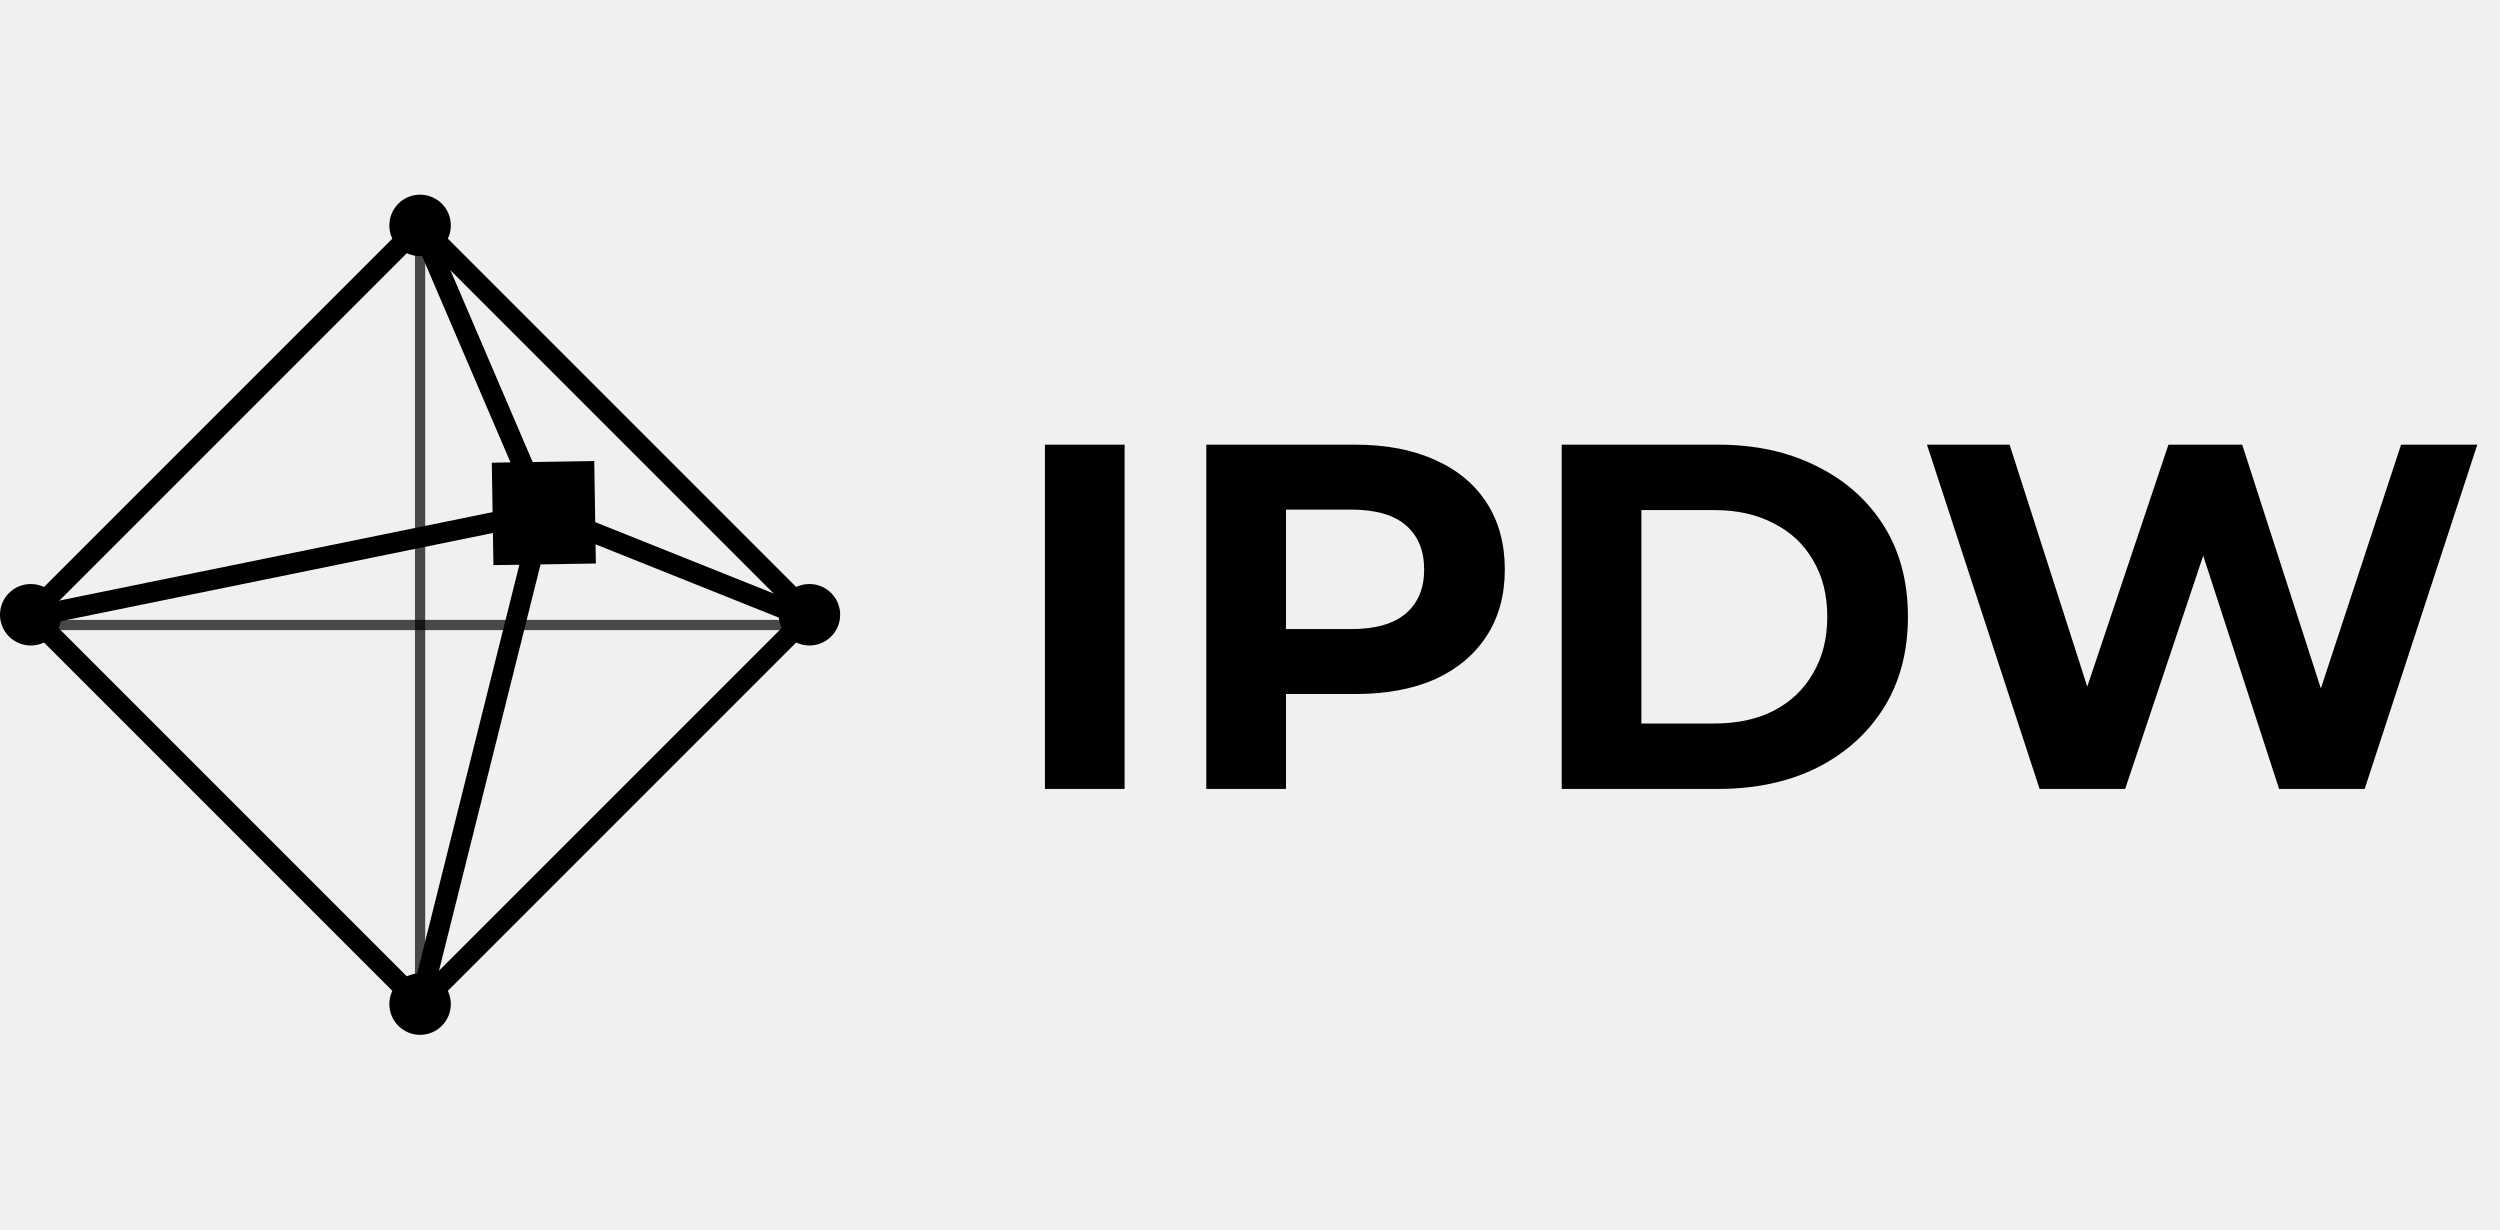
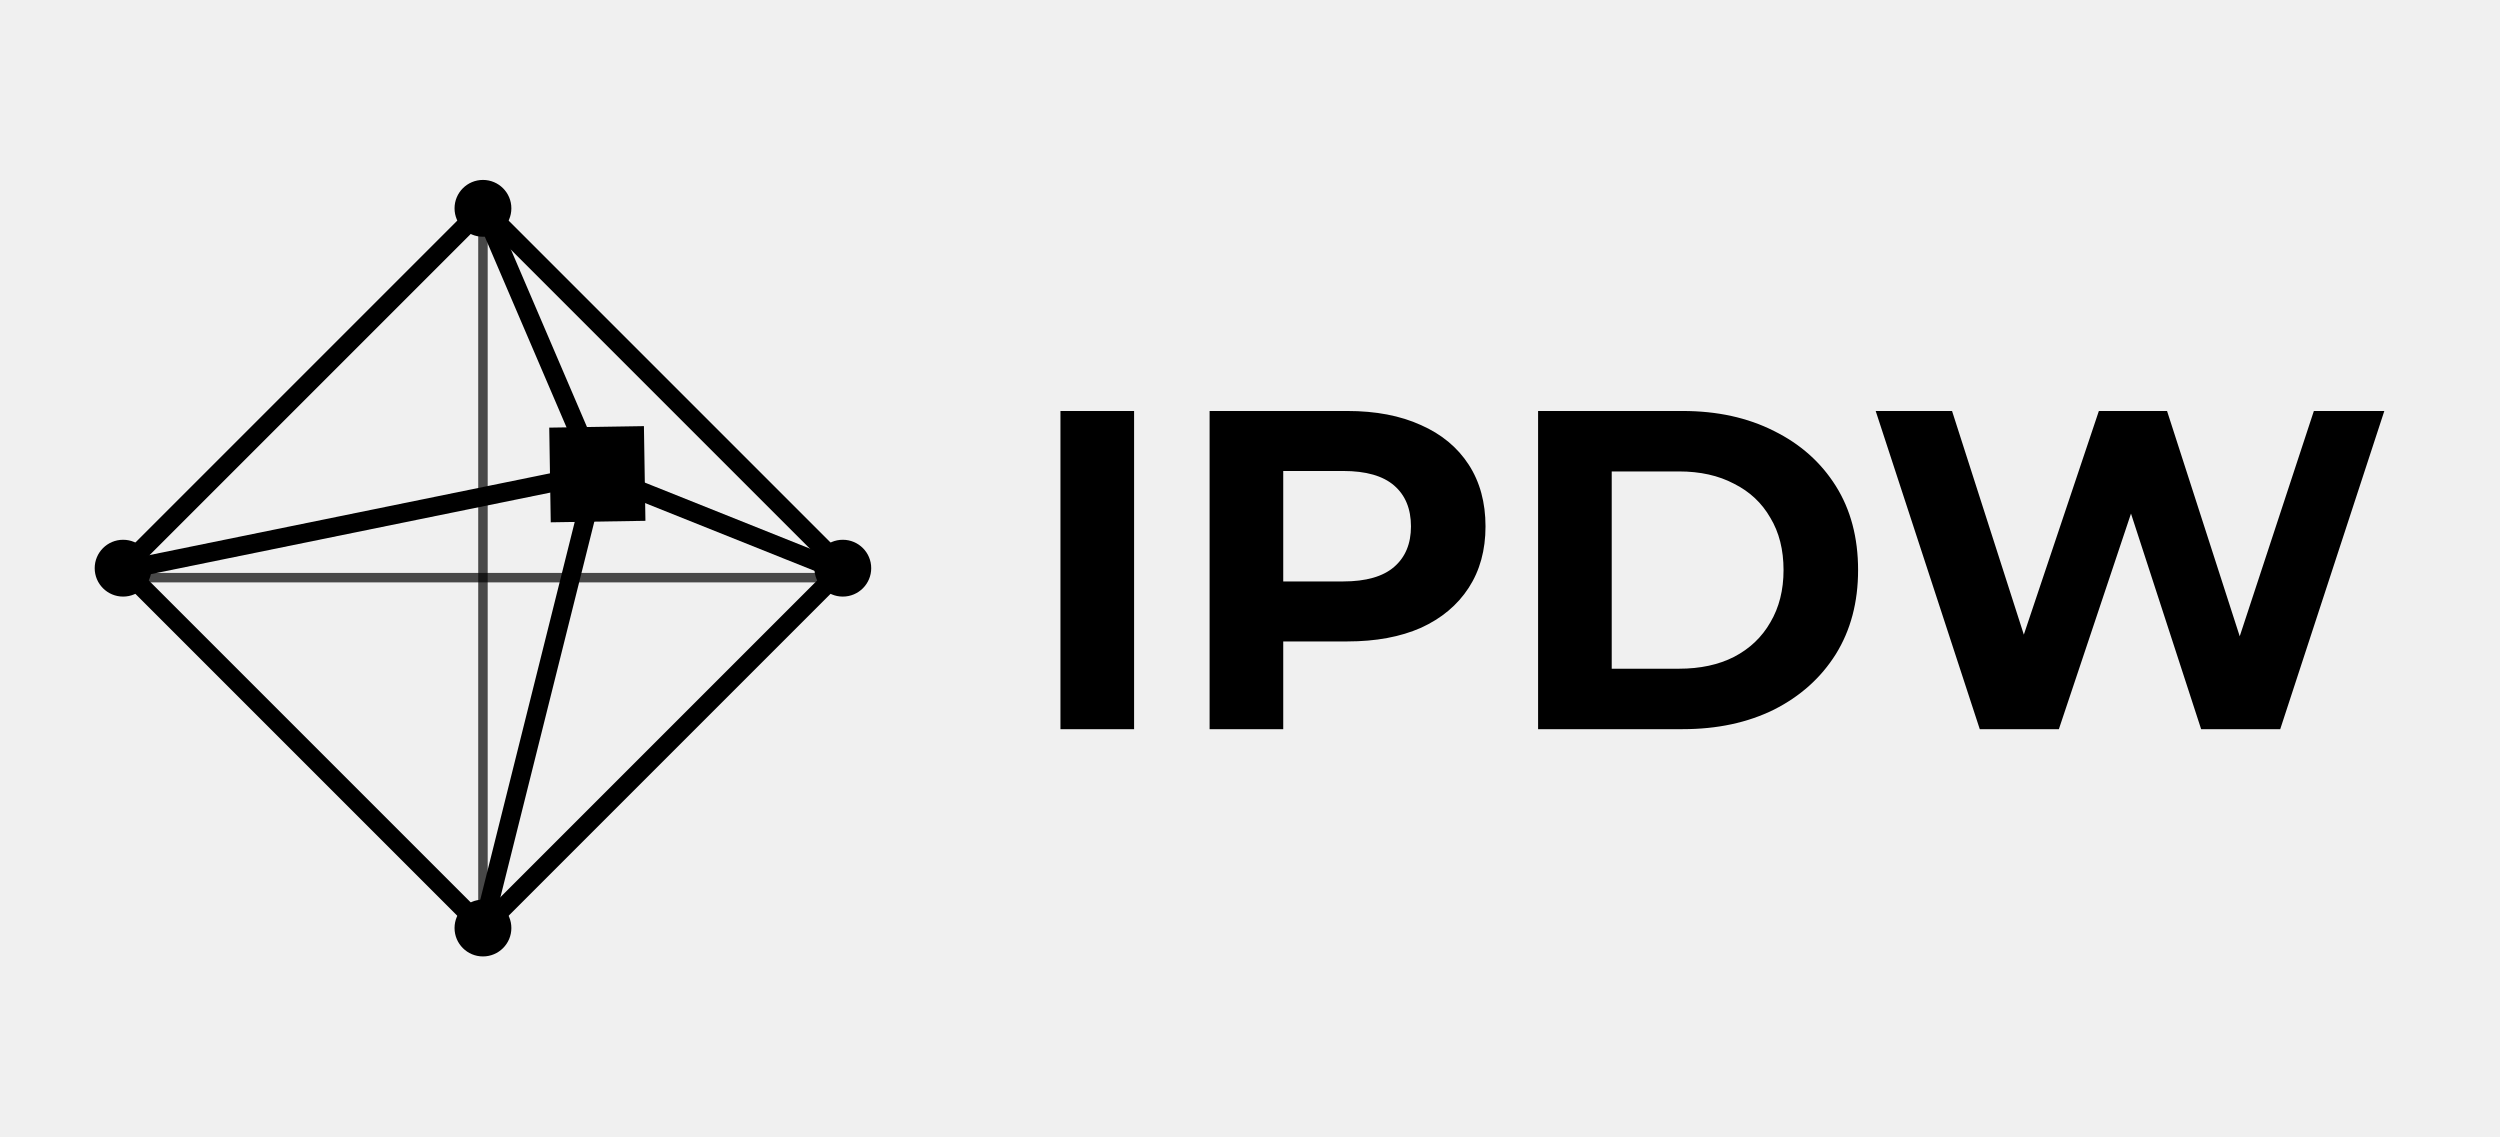
- <svg xmlns="http://www.w3.org/2000/svg" width="122" height="60" viewBox="0 0 122 60" fill="none">
-   <style>
-         .white-black-fill { fill: #000000; }
-         .white-black-stroke { stroke: #000000; }
-         @media (prefers-color-scheme: dark) {
-         .white-black-fill { fill: #ffffff; }
-         .white-black-stroke { stroke: #ffffff; }
-         }
-     </style>
-   <path d="M20.5 49V11" class="white-black-stroke" stroke-opacity="0.7" stroke-width="0.5" />
-   <path d="M2 30.5H39.5" class="white-black-stroke" stroke-opacity="0.7" stroke-width="0.5" />
-   <path d="M20.5 11L1.5 30L20.5 49L39.5 30L20.5 11Z" class="white-black-stroke" />
-   <path d="M2 30L26.5 25M26.5 25L20.5 11M26.5 25L20.5 49M26.5 25L39 30" class="white-black-stroke" />
-   <circle cx="20.5" cy="11" r="1.5" class="white-black-fill" />
-   <circle cx="1.5" cy="30" r="1.5" class="white-black-fill" />
-   <circle cx="20.5" cy="49" r="1.5" class="white-black-fill" />
-   <circle cx="39.5" cy="30" r="1.5" class="white-black-fill" />
-   <rect x="24" y="22.579" width="5" height="5" transform="rotate(-0.909018 24 22.5791)" class="white-black-fill" />
-   <path d="M50.992 38.5V21.7H54.88V38.5H50.992ZM58.867 38.5V21.7H66.139C67.643 21.7 68.939 21.948 70.027 22.444C71.115 22.924 71.955 23.62 72.547 24.532C73.139 25.444 73.435 26.532 73.435 27.796C73.435 29.044 73.139 30.124 72.547 31.036C71.955 31.948 71.115 32.652 70.027 33.148C68.939 33.628 67.643 33.868 66.139 33.868H61.027L62.755 32.116V38.5H58.867ZM62.755 32.548L61.027 30.7H65.923C67.123 30.7 68.019 30.444 68.611 29.932C69.203 29.42 69.499 28.708 69.499 27.796C69.499 26.868 69.203 26.148 68.611 25.636C68.019 25.124 67.123 24.868 65.923 24.868H61.027L62.755 23.02V32.548ZM76.211 38.5V21.7H83.843C85.667 21.7 87.275 22.052 88.667 22.756C90.059 23.444 91.147 24.412 91.931 25.66C92.715 26.908 93.107 28.388 93.107 30.1C93.107 31.796 92.715 33.276 91.931 34.54C91.147 35.788 90.059 36.764 88.667 37.468C87.275 38.156 85.667 38.5 83.843 38.5H76.211ZM80.099 35.308H83.651C84.771 35.308 85.739 35.1 86.555 34.684C87.387 34.252 88.027 33.644 88.475 32.86C88.939 32.076 89.171 31.156 89.171 30.1C89.171 29.028 88.939 28.108 88.475 27.34C88.027 26.556 87.387 25.956 86.555 25.54C85.739 25.108 84.771 24.892 83.651 24.892H80.099V35.308ZM99.532 38.5L94.036 21.7H98.068L102.844 36.58H100.828L105.82 21.7H109.42L114.22 36.58H112.276L117.172 21.7H120.892L115.396 38.5H111.22L106.972 25.444H108.076L103.708 38.5H99.532Z" class="white-black-fill" />
+ <svg xmlns="http://www.w3.org/2000/svg" width="132" height="60" viewBox="0 0 122 60" fill="none" style="background-color:white">
+   <path d="M20.5 49V11" stroke="black" stroke-opacity="0.7" stroke-width="0.5" />
+   <path d="M2 30.5H39.5" stroke="black" stroke-opacity="0.7" stroke-width="0.5" />
+   <path d="M20.5 11L1.5 30L20.5 49L39.5 30L20.5 11Z" stroke="black" />
+   <path d="M2 30L26.5 25M26.5 25L20.5 11M26.5 25L20.5 49M26.5 25L39 30" stroke="black" />
+   <circle cx="20.5" cy="11" r="1.5" fill="black" />
+   <circle cx="1.5" cy="30" r="1.5" fill="black" />
+   <circle cx="20.5" cy="49" r="1.5" fill="black" />
+   <circle cx="39.5" cy="30" r="1.5" fill="black" />
+   <rect x="24" y="22.579" width="5" height="5" transform="rotate(-0.909018 24 22.5791)" fill="black" />
+   <path d="M50.992 38.5V21.7H54.88V38.5H50.992ZM58.867 38.5V21.7H66.139C67.643 21.7 68.939 21.948 70.027 22.444C71.115 22.924 71.955 23.62 72.547 24.532C73.139 25.444 73.435 26.532 73.435 27.796C73.435 29.044 73.139 30.124 72.547 31.036C71.955 31.948 71.115 32.652 70.027 33.148C68.939 33.628 67.643 33.868 66.139 33.868H61.027L62.755 32.116V38.5H58.867ZM62.755 32.548L61.027 30.7H65.923C67.123 30.7 68.019 30.444 68.611 29.932C69.203 29.42 69.499 28.708 69.499 27.796C69.499 26.868 69.203 26.148 68.611 25.636C68.019 25.124 67.123 24.868 65.923 24.868H61.027L62.755 23.02V32.548ZM76.211 38.5V21.7H83.843C85.667 21.7 87.275 22.052 88.667 22.756C90.059 23.444 91.147 24.412 91.931 25.66C92.715 26.908 93.107 28.388 93.107 30.1C93.107 31.796 92.715 33.276 91.931 34.54C91.147 35.788 90.059 36.764 88.667 37.468C87.275 38.156 85.667 38.5 83.843 38.5H76.211ZM80.099 35.308H83.651C84.771 35.308 85.739 35.1 86.555 34.684C87.387 34.252 88.027 33.644 88.475 32.86C88.939 32.076 89.171 31.156 89.171 30.1C89.171 29.028 88.939 28.108 88.475 27.34C88.027 26.556 87.387 25.956 86.555 25.54C85.739 25.108 84.771 24.892 83.651 24.892H80.099V35.308ZM99.532 38.5L94.036 21.7H98.068L102.844 36.58H100.828L105.82 21.7H109.42L114.22 36.58H112.276L117.172 21.7H120.892L115.396 38.5H111.22L106.972 25.444H108.076L103.708 38.5H99.532Z" fill="black" />
</svg>
